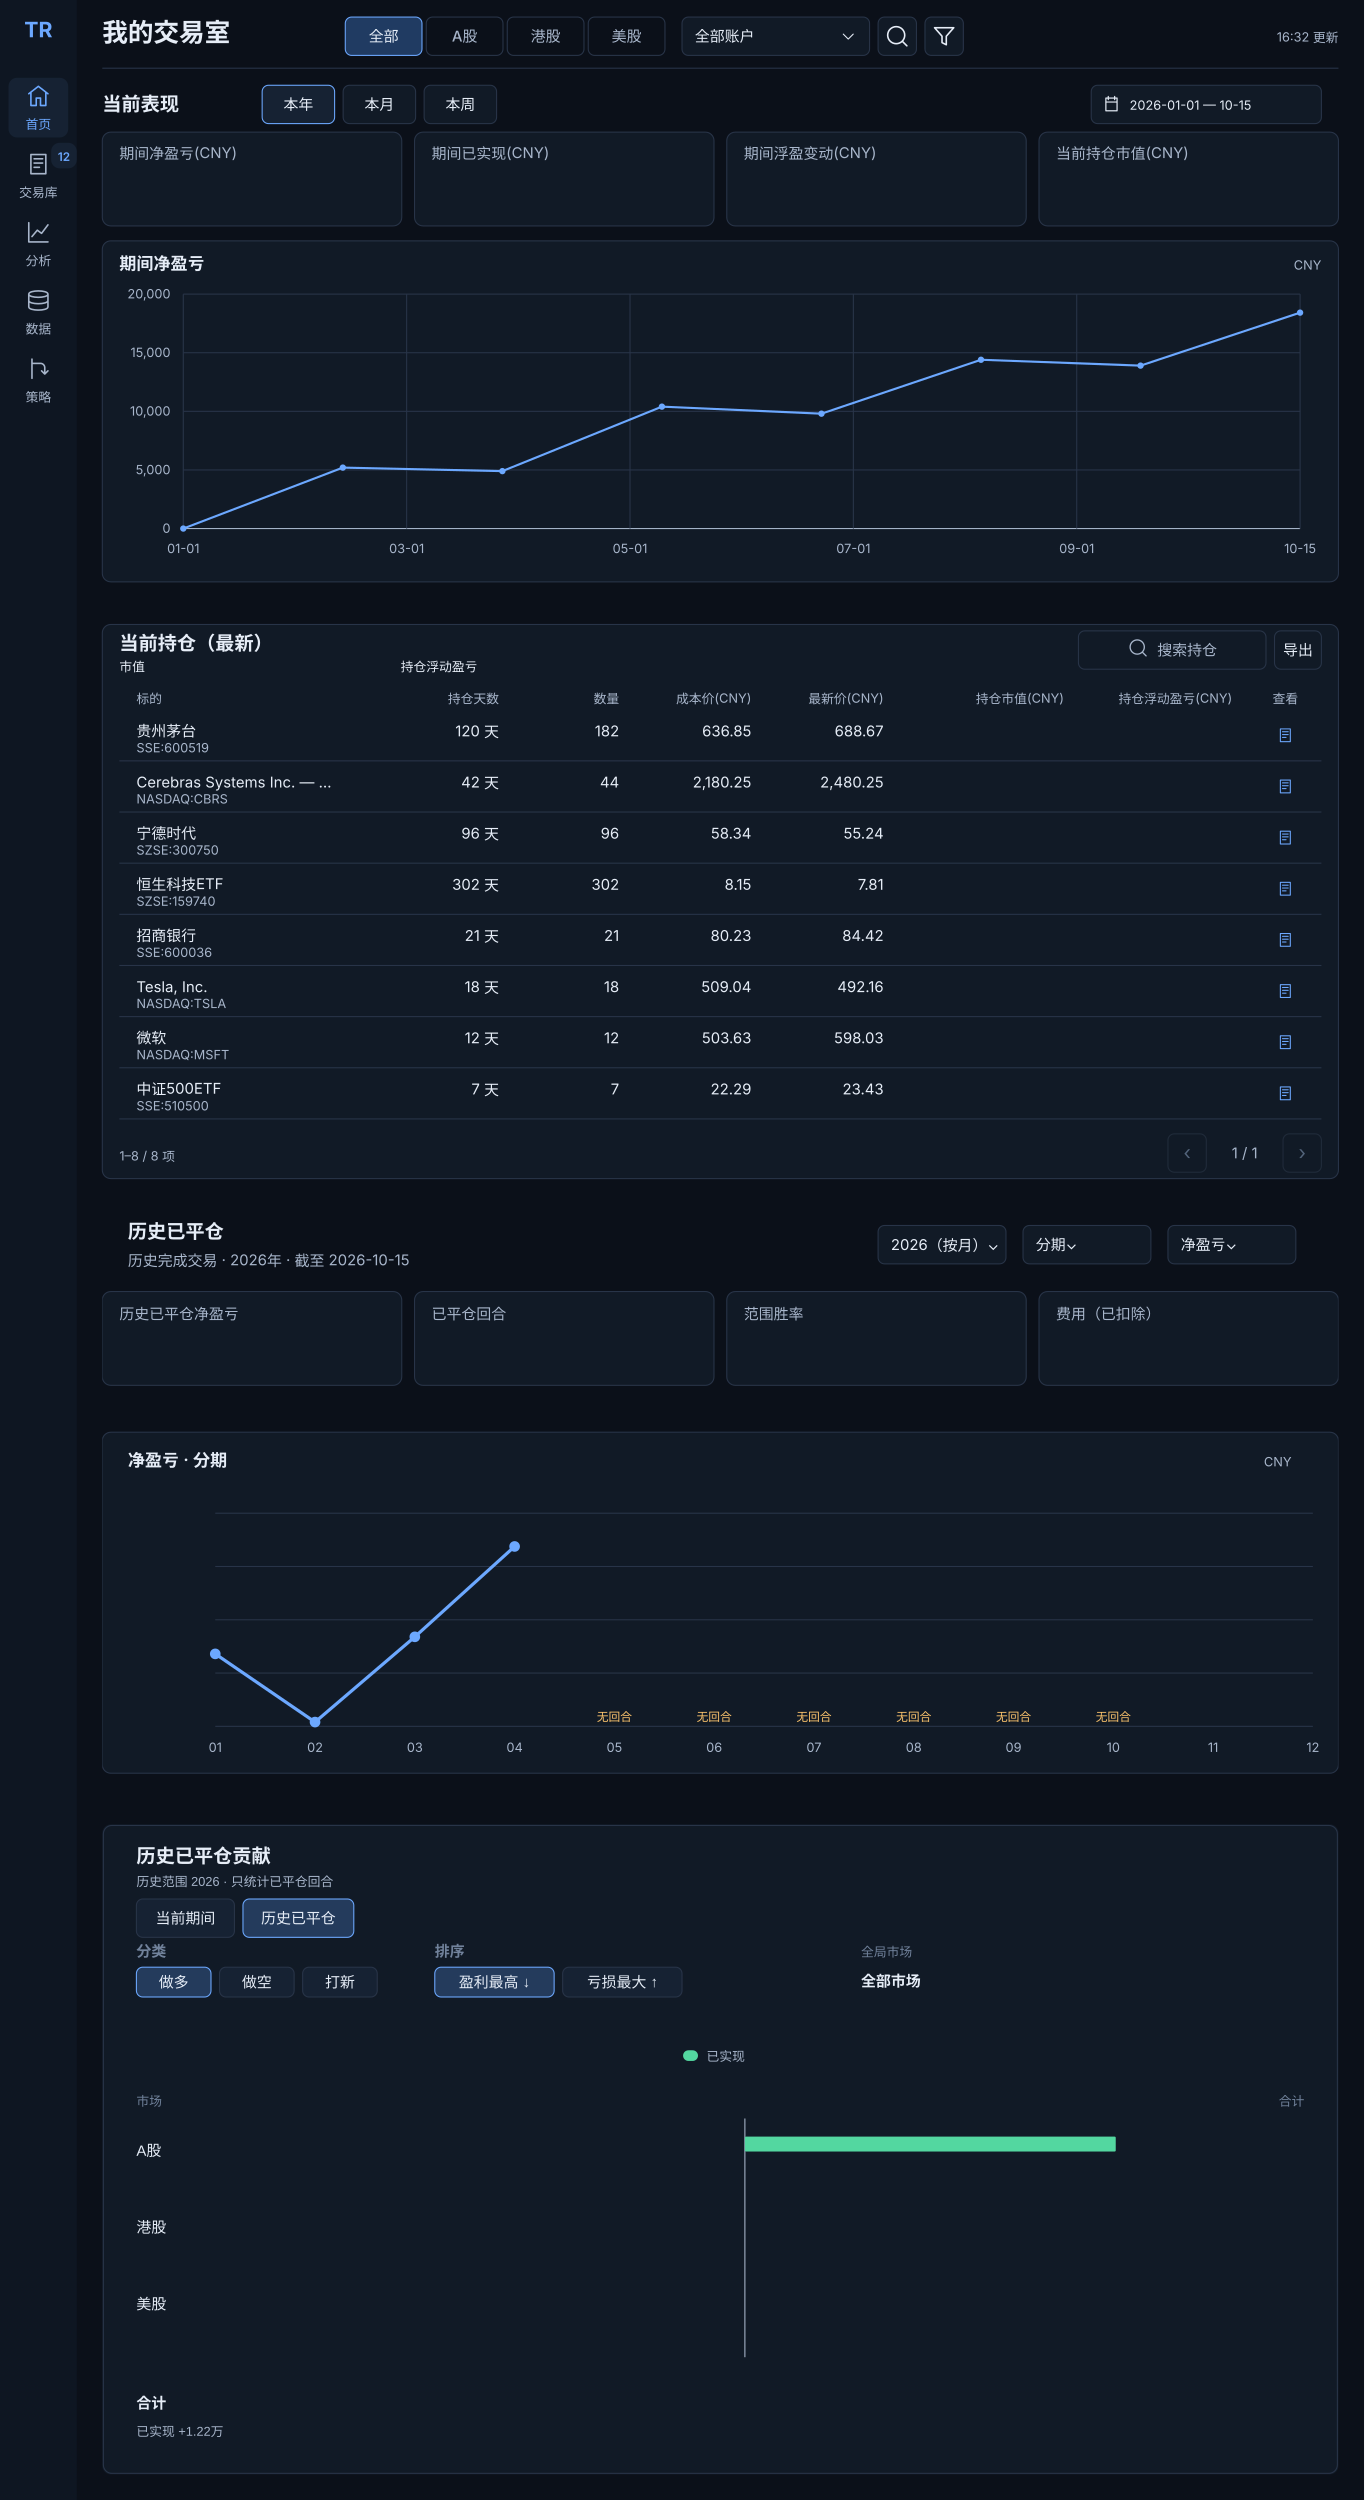
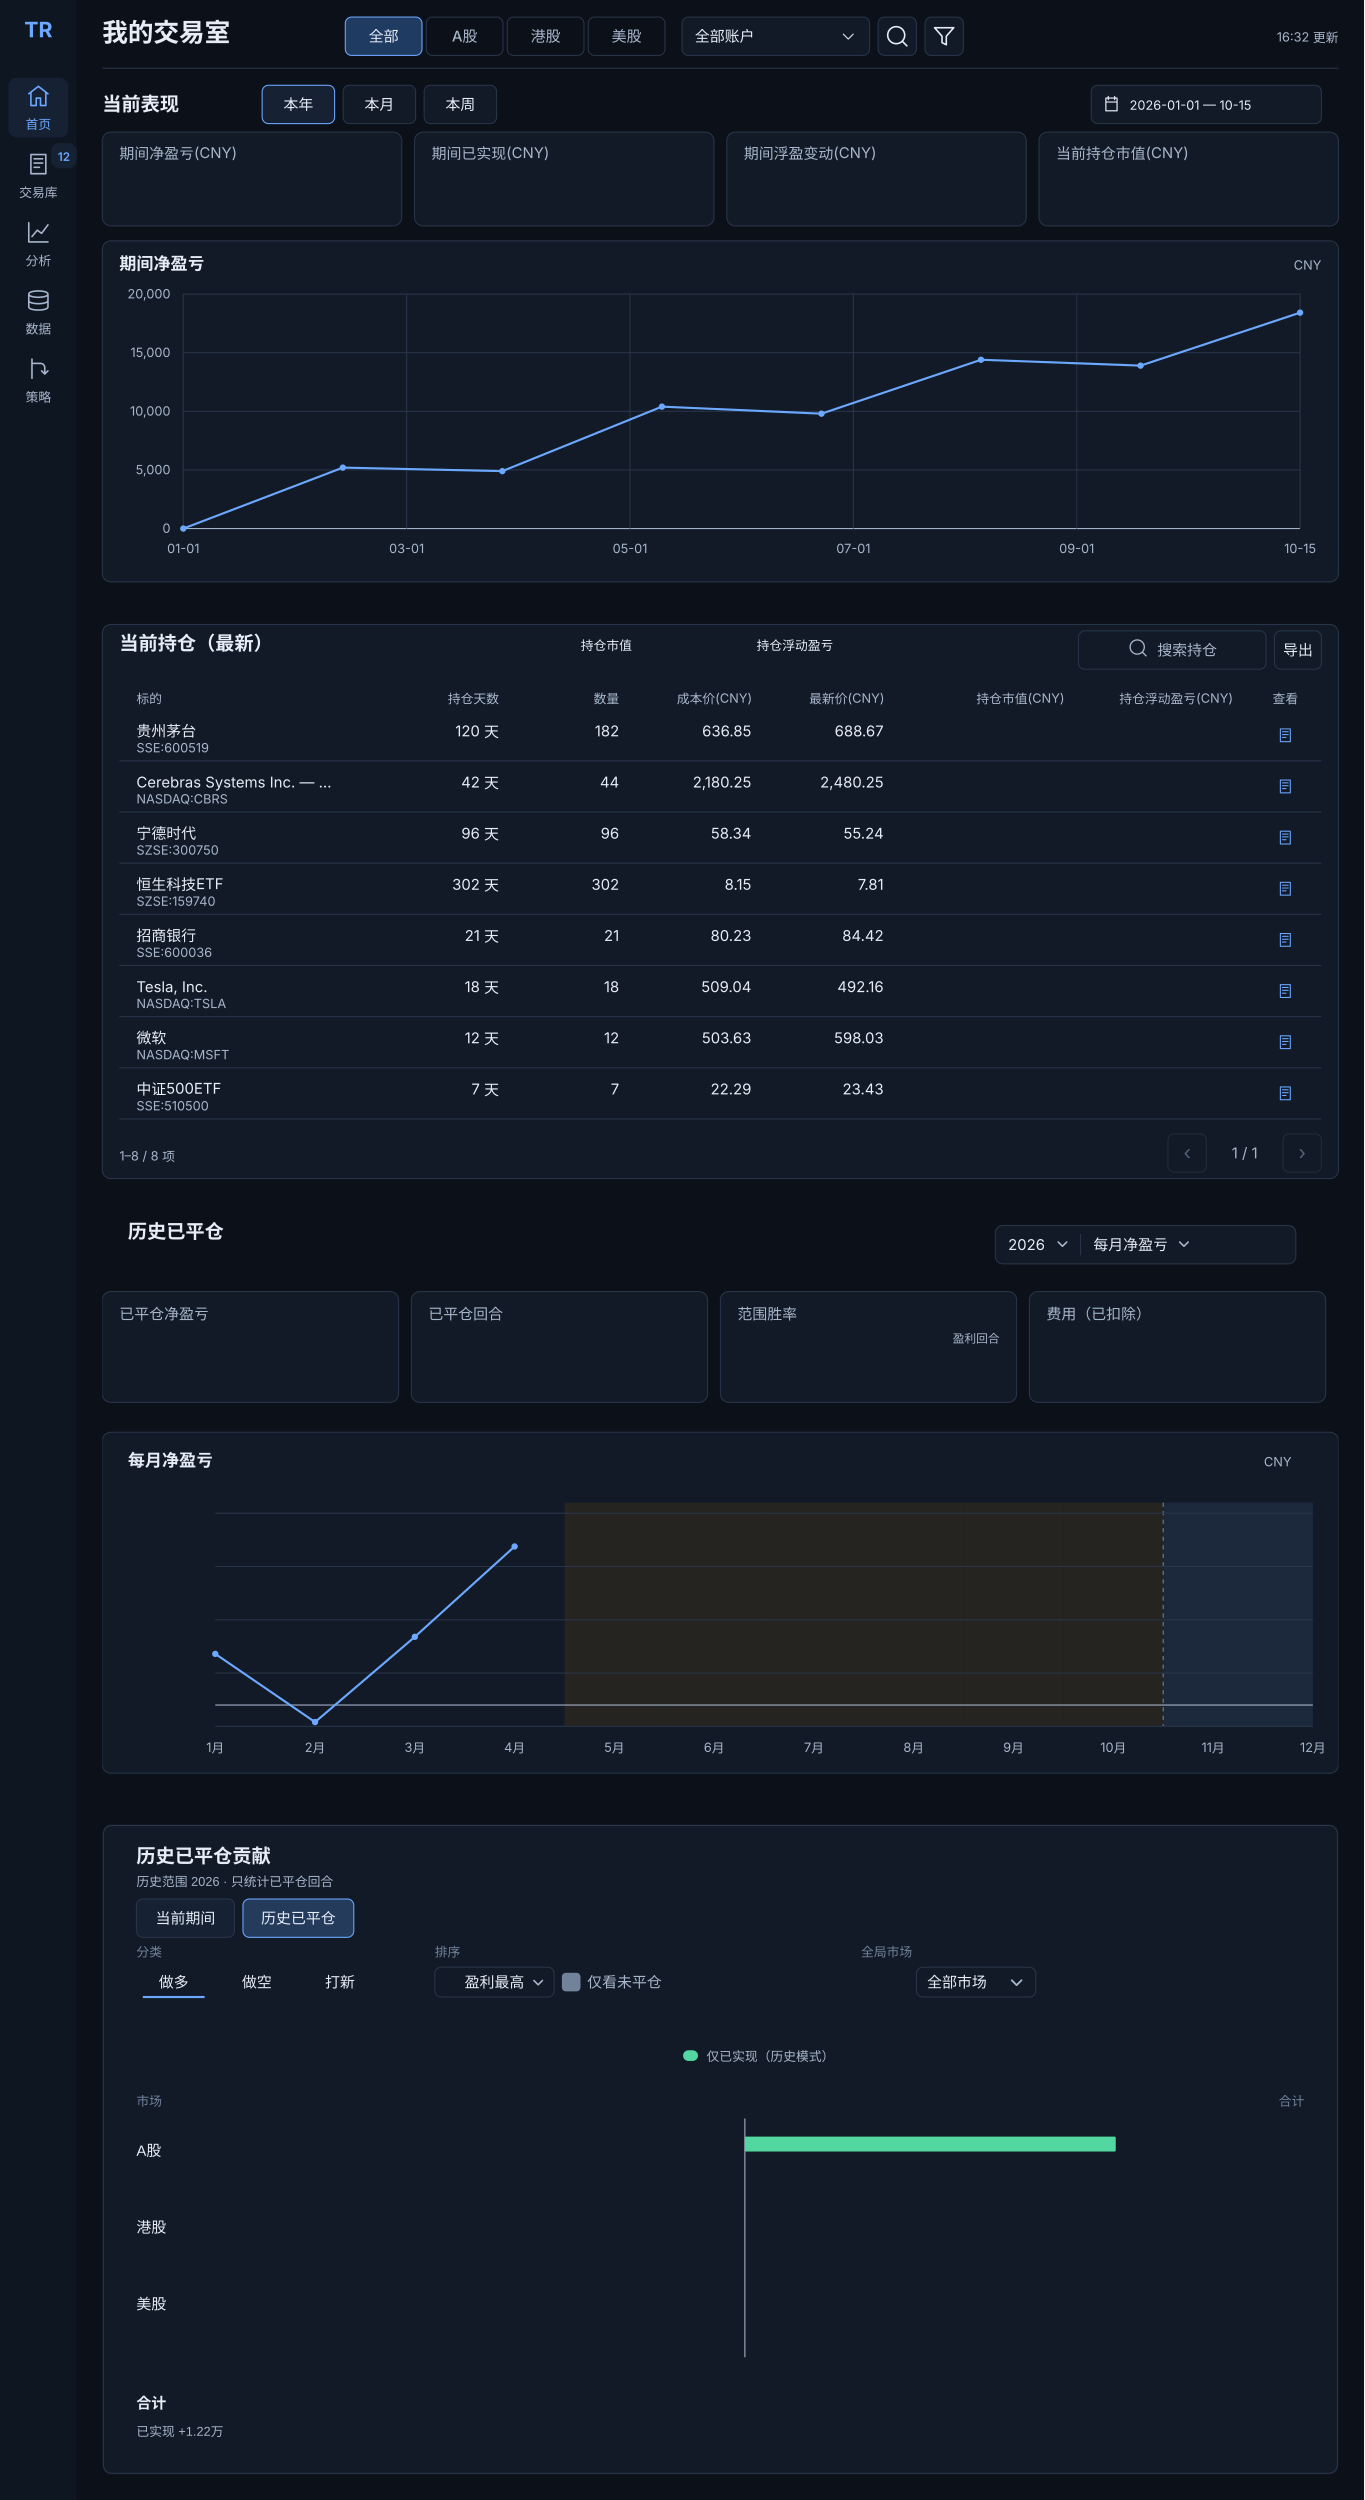
<svg xmlns="http://www.w3.org/2000/svg" width="1280" height="2346" viewBox="0 0 1280 2346" role="img">
  <rect width="1280" height="2346" fill="#0B1019" />
  <g font-family="-apple-system,BlinkMacSystemFont,'Segoe UI',sans-serif">
    <rect x="0" y="0" width="72" height="2346" rx="0" fill="#0e1622" stroke="none" />
    <text x="36" y="35" font-size="20" fill="#6CA8FF" font-weight="700" text-anchor="middle">TR</text>
    <rect x="8" y="73" width="56" height="56" rx="8" fill="#162233" stroke="none" />
    <svg x="24" y="78" width="24" height="24" viewBox="0 0 24 24">
      <path d="M3 10L12 3l9 7M5 9v12h5v-7h4v7h5V9" fill="none" stroke="#6CA8FF" stroke-width="1.5" stroke-linecap="round" stroke-linejoin="round" />
    </svg>
    <text x="36" y="121" font-size="12" fill="#6CA8FF" font-weight="400" text-anchor="middle">首页</text>
    <svg x="24" y="142" width="24" height="24" viewBox="0 0 24 24">
      <path d="M5 3h14v18H5zM8 7h8M8 11h8M8 15h5" fill="none" stroke="#A8B6CB" stroke-width="1.5" stroke-linecap="round" stroke-linejoin="round" />
    </svg>
    <text x="36" y="185" font-size="12" fill="#A8B6CB" font-weight="400" text-anchor="middle">交易库</text>
    <rect x="48" y="134" width="24" height="24" rx="8" fill="#162233" stroke="none" />
    <text x="60" y="151" font-size="11" fill="#6CA8FF" font-weight="600" text-anchor="middle">12</text>
    <svg x="24" y="206" width="24" height="24" viewBox="0 0 24 24">
      <path d="M3 3v18h18M6 16l5-6 4 3 6-8" fill="none" stroke="#A8B6CB" stroke-width="1.5" stroke-linecap="round" stroke-linejoin="round" />
    </svg>
    <text x="36" y="249" font-size="12" fill="#A8B6CB" font-weight="400" text-anchor="middle">分析</text>
    <svg x="24" y="270" width="24" height="24" viewBox="0 0 24 24">
      <path d="M3 6c0-4 18-4 18 0v12c0 4-18 4-18 0zM3 6c0 4 18 4 18 0M3 12c0 4 18 4 18 0" fill="none" stroke="#A8B6CB" stroke-width="1.5" stroke-linecap="round" stroke-linejoin="round" />
    </svg>
    <text x="36" y="313" font-size="12" fill="#A8B6CB" font-weight="400" text-anchor="middle">数据</text>
    <svg x="24" y="334" width="24" height="24" viewBox="0 0 24 24">
      <path d="M6 3v18M6 7h8a4 4 0 0 1 4 4v6M15 14l3 3 3-3" fill="none" stroke="#A8B6CB" stroke-width="1.5" stroke-linecap="round" stroke-linejoin="round" />
    </svg>
    <text x="36" y="377" font-size="12" fill="#A8B6CB" font-weight="400" text-anchor="middle">策略</text>
    <text x="96" y="39" font-size="24" fill="#E6EDF7" font-weight="600" text-anchor="start">我的交易室</text>
    <rect x="324" y="16" width="72" height="36" rx="6" fill="#203B62" stroke="#6CA8FF" />
    <text x="360" y="39" font-size="14" fill="#E6EDF7" font-weight="500" text-anchor="middle">全部</text>
    <rect x="400" y="16" width="72" height="36" rx="6" fill="#0B1019" stroke="#283448" />
    <text x="436" y="39" font-size="14" fill="#A8B6CB" font-weight="500" text-anchor="middle">A股</text>
    <rect x="476" y="16" width="72" height="36" rx="6" fill="#0B1019" stroke="#283448" />
    <text x="512" y="39" font-size="14" fill="#A8B6CB" font-weight="500" text-anchor="middle">港股</text>
    <rect x="552" y="16" width="72" height="36" rx="6" fill="#0B1019" stroke="#283448" />
    <text x="588" y="39" font-size="14" fill="#A8B6CB" font-weight="500" text-anchor="middle">美股</text>
    <rect x="640" y="16" width="176" height="36" rx="6" fill="#111A26" stroke="#283448" />
    <text x="652" y="39" font-size="14" fill="#E6EDF7" font-weight="400" text-anchor="start">全部账户</text>
    <svg x="788" y="26" width="16" height="16" viewBox="0 0 24 24">
      <path d="M5 9l7 7 7-7" fill="none" stroke="#E6EDF7" stroke-width="1.5" stroke-linecap="round" stroke-linejoin="round" />
    </svg>
    <rect x="824" y="16" width="36" height="36" rx="6" fill="#111A26" stroke="#283448" />
    <svg x="830.0" y="22" width="24" height="24" viewBox="0 0 24 24">
      <path d="M17 17l4 4M19 11a8 8 0 1 1-16 0a8 8 0 1 1 16 0" fill="none" stroke="#E6EDF7" stroke-width="1.5" stroke-linecap="round" stroke-linejoin="round" />
    </svg>
    <rect x="868" y="16" width="36" height="36" rx="6" fill="#111A26" stroke="#283448" />
    <svg x="874.0" y="22" width="24" height="24" viewBox="0 0 24 24">
      <path d="M3 4h18l-7 8v8l-4-2v-6z" fill="none" stroke="#E6EDF7" stroke-width="1.5" stroke-linecap="round" stroke-linejoin="round" />
    </svg>
    <text x="1256" y="39" font-size="12" fill="#A8B6CB" font-weight="400" text-anchor="end">16:32 更新</text>
    <path d="M96 64 L1256 64" fill="none" stroke="#283448" stroke-width="1" />
    <text x="96" y="104" font-size="18" fill="#E6EDF7" font-weight="600" text-anchor="start">当前表现</text>
    <rect x="246" y="80" width="68" height="36" rx="6" fill="#162233" stroke="#6CA8FF" />
    <text x="280.0" y="103" font-size="14" fill="#E6EDF7" font-weight="400" text-anchor="middle">本年</text>
    <rect x="322" y="80" width="68" height="36" rx="6" fill="#111A26" stroke="#283448" />
    <text x="356.0" y="103" font-size="14" fill="#E6EDF7" font-weight="400" text-anchor="middle">本月</text>
    <rect x="398" y="80" width="68" height="36" rx="6" fill="#111A26" stroke="#283448" />
    <text x="432.0" y="103" font-size="14" fill="#E6EDF7" font-weight="400" text-anchor="middle">本周</text>
    <rect x="1024" y="80" width="216" height="36" rx="6" fill="#111A26" stroke="#283448" />
    <svg x="1034" y="89" width="18" height="18" viewBox="0 0 24 24">
      <path d="M5 4h14v16H5zM8 2v4M16 2v4M5 9h14" fill="none" stroke="#E6EDF7" stroke-width="1.5" stroke-linecap="round" stroke-linejoin="round" />
    </svg>
    <text x="1060" y="103" font-size="12" fill="#E6EDF7" font-weight="400" text-anchor="start">2026-01-01 — 10-15</text>
    <rect x="96.0" y="124" width="281.0" height="88" rx="8" fill="#111A26" stroke="#283448" />
    <text x="112.0" y="149" font-size="14" fill="#A8B6CB" font-weight="400" text-anchor="start">期间净盈亏(CNY)</text>
    <text x="112.0" y="188" font-size="28" fill="#53D7A0" font-weight="600" text-anchor="start" />
    <rect x="389.0" y="124" width="281.0" height="88" rx="8" fill="#111A26" stroke="#283448" />
    <text x="405.0" y="149" font-size="14" fill="#A8B6CB" font-weight="400" text-anchor="start">期间已实现(CNY)</text>
    <text x="405.0" y="188" font-size="28" fill="#53D7A0" font-weight="600" text-anchor="start" />
    <rect x="682.0" y="124" width="281.0" height="88" rx="8" fill="#111A26" stroke="#283448" />
    <text x="698.0" y="149" font-size="14" fill="#A8B6CB" font-weight="400" text-anchor="start">期间浮盈变动(CNY)</text>
    <text x="698.0" y="188" font-size="28" fill="#53D7A0" font-weight="600" text-anchor="start" />
    <rect x="975.0" y="124" width="281.0" height="88" rx="8" fill="#111A26" stroke="#283448" />
    <text x="991.0" y="149" font-size="14" fill="#A8B6CB" font-weight="400" text-anchor="start">当前持仓市值(CNY)</text>
    <text x="991.0" y="188" font-size="28" fill="#E6EDF7" font-weight="600" text-anchor="start" />
    <rect x="96" y="226" width="1160" height="320" rx="8" fill="#111A26" stroke="#283448" />
    <text x="112" y="253" font-size="16" fill="#E6EDF7" font-weight="600" text-anchor="start">期间净盈亏</text>
    <text x="1240" y="253" font-size="12" fill="#A8B6CB" font-weight="400" text-anchor="end">CNY</text>
    <path d="M172 276.0 L1220 276.0" fill="none" stroke="#283448" stroke-width="1" />
    <text x="160" y="280.0" font-size="12" fill="#A8B6CB" font-weight="400" text-anchor="end">20,000</text>
    <path d="M172 331.0 L1220 331.0" fill="none" stroke="#283448" stroke-width="1" />
    <text x="160" y="335.0" font-size="12" fill="#A8B6CB" font-weight="400" text-anchor="end">15,000</text>
    <path d="M172 386.0 L1220 386.0" fill="none" stroke="#283448" stroke-width="1" />
    <text x="160" y="390.0" font-size="12" fill="#A8B6CB" font-weight="400" text-anchor="end">10,000</text>
    <path d="M172 441.0 L1220 441.0" fill="none" stroke="#283448" stroke-width="1" />
    <text x="160" y="445.0" font-size="12" fill="#A8B6CB" font-weight="400" text-anchor="end">5,000</text>
    <path d="M172 496.0 L1220 496.0" fill="none" stroke="#A8B6CB" stroke-width="1" />
    <text x="160" y="500.0" font-size="12" fill="#A8B6CB" font-weight="400" text-anchor="end">0</text>
    <path d="M172.0 276 L172.0 496" fill="none" stroke="#283448" stroke-width="1" />
    <text x="172.0" y="519" font-size="12" fill="#A8B6CB" font-weight="400" text-anchor="middle">01-01</text>
    <path d="M381.6 276 L381.6 496" fill="none" stroke="#283448" stroke-width="1" />
    <text x="381.6" y="519" font-size="12" fill="#A8B6CB" font-weight="400" text-anchor="middle">03-01</text>
    <path d="M591.2 276 L591.2 496" fill="none" stroke="#283448" stroke-width="1" />
    <text x="591.2" y="519" font-size="12" fill="#A8B6CB" font-weight="400" text-anchor="middle">05-01</text>
    <path d="M800.8 276 L800.8 496" fill="none" stroke="#283448" stroke-width="1" />
    <text x="800.8" y="519" font-size="12" fill="#A8B6CB" font-weight="400" text-anchor="middle">07-01</text>
    <path d="M1010.4 276 L1010.4 496" fill="none" stroke="#283448" stroke-width="1" />
    <text x="1010.4" y="519" font-size="12" fill="#A8B6CB" font-weight="400" text-anchor="middle">09-01</text>
    <path d="M1220.0 276 L1220.0 496" fill="none" stroke="#283448" stroke-width="1" />
    <text x="1220.0" y="519" font-size="12" fill="#A8B6CB" font-weight="400" text-anchor="middle">10-15</text>
    <polyline points="172.0,496.0 321.714,438.8 471.429,442.1 621.143,381.6 770.857,388.2 920.571,337.6 1070.286,343.1 1220.0,293.38" stroke="#6CA8FF" stroke-width="2" fill="none" />
    <circle cx="172.0" cy="496.0" r="3" fill="#6CA8FF" />
    <circle cx="321.714" cy="438.8" r="3" fill="#6CA8FF" />
    <circle cx="471.429" cy="442.1" r="3" fill="#6CA8FF" />
    <circle cx="621.143" cy="381.6" r="3" fill="#6CA8FF" />
    <circle cx="770.857" cy="388.2" r="3" fill="#6CA8FF" />
    <circle cx="920.571" cy="337.6" r="3" fill="#6CA8FF" />
    <circle cx="1070.286" cy="343.1" r="3" fill="#6CA8FF" />
    <circle cx="1220.0" cy="293.38" r="3" fill="#6CA8FF" />
    <rect x="96" y="586" width="1160" height="520" rx="8" fill="#111A26" stroke="#283448" />
    <text x="112" y="610" font-size="18" fill="#E6EDF7" font-weight="600" text-anchor="start">当前持仓（最新）</text>
-     <text x="112" y="630" font-size="12" fill="#E6EDF7" font-weight="400" text-anchor="start">市值 </text>
-     <text x="148" y="630" font-size="12" fill="#E6EDF7" font-weight="400" text-anchor="start" />
-     <text x="376" y="630" font-size="12" fill="#E6EDF7" font-weight="400" text-anchor="start">持仓浮动盈亏 </text>
-     <text x="486" y="630" font-size="12" fill="#53D7A0" font-weight="400" text-anchor="start" />
+     <text x="545" y="610" font-size="12" fill="#E6EDF7" font-weight="400" text-anchor="start">持仓市值 </text>
+     <text x="601" y="610" font-size="14" fill="#E6EDF7" font-weight="400" text-anchor="start" />
+     <text x="710" y="610" font-size="12" fill="#E6EDF7" font-weight="400" text-anchor="start">持仓浮动盈亏 </text>
+     <text x="790" y="610" font-size="14" fill="#53D7A0" font-weight="400" text-anchor="start" />
    <rect x="1012" y="592" width="176" height="36" rx="6" fill="#111A26" stroke="#283448" />
    <svg x="1058.0" y="598" width="20" height="20" viewBox="0 0 24 24">
      <path d="M17 17l4 4M19 11a8 8 0 1 1-16 0a8 8 0 1 1 16 0" fill="none" stroke="#A8B6CB" stroke-width="1.5" stroke-linecap="round" stroke-linejoin="round" />
    </svg>
    <text x="1086.0" y="615" font-size="14" fill="#A8B6CB" font-weight="400" text-anchor="start">搜索持仓</text>
    <rect x="1196" y="592" width="44" height="36" rx="6" fill="#111A26" stroke="#283448" />
    <text x="1218.0" y="615" font-size="14" fill="#E6EDF7" font-weight="400" text-anchor="middle">导出</text>
    <text x="128" y="660" font-size="12" fill="#A8B6CB" font-weight="400" text-anchor="start">标的</text>
    <text x="468.24" y="660" font-size="12" fill="#A8B6CB" font-weight="400" text-anchor="end">持仓天数</text>
    <text x="581.04" y="660" font-size="12" fill="#A8B6CB" font-weight="400" text-anchor="end">数量</text>
-     <text x="705.12" y="660" font-size="12" fill="#A8B6CB" font-weight="400" text-anchor="end">成本价(CNY)</text>
-     <text x="829.2" y="660" font-size="12" fill="#A8B6CB" font-weight="400" text-anchor="end">最新价(CNY)</text>
-     <text x="998.4" y="660" font-size="12" fill="#A8B6CB" font-weight="400" text-anchor="end">持仓市值(CNY)</text>
-     <text x="1156.32" y="660" font-size="12" fill="#A8B6CB" font-weight="400" text-anchor="end">持仓浮动盈亏(CNY)</text>
+     <text x="705.807" y="660" font-size="12" fill="#A8B6CB" font-weight="400" text-anchor="end">成本价(CNY)</text>
+     <text x="829.989" y="660" font-size="12" fill="#A8B6CB" font-weight="400" text-anchor="end">最新价(CNY)</text>
+     <text x="998.95" y="660" font-size="12" fill="#A8B6CB" font-weight="400" text-anchor="end">持仓市值(CNY)</text>
+     <text x="1157.089" y="660" font-size="12" fill="#A8B6CB" font-weight="400" text-anchor="end">持仓浮动盈亏(CNY)</text>
    <text x="1206.16" y="660" font-size="12" fill="#A8B6CB" font-weight="400" text-anchor="middle">查看</text>
    <path d="M112 714 L1240 714" fill="none" stroke="#283448" stroke-width="1" />
    <text x="128" y="706" font-size="12" fill="#A8B6CB" font-weight="400" text-anchor="start">SSE:600519</text>
    <rect x="1188.16" y="680" width="36" height="36" rx="6" fill="none" stroke="none" />
    <svg x="1198.16" y="682" width="16" height="16" viewBox="0 0 24 24">
      <path d="M5 3h14v18H5zM8 7h8M8 11h8M8 15h5" fill="none" stroke="#6CA8FF" stroke-width="1.5" stroke-linecap="round" stroke-linejoin="round" />
    </svg>
    <text x="128" y="691" font-size="14" fill="#E6EDF7" font-weight="400" text-anchor="start">贵州茅台</text>
    <text x="468.24" y="691" font-size="14" fill="#E6EDF7" font-weight="400" text-anchor="end">120 天</text>
    <text x="581.04" y="691" font-size="14" fill="#E6EDF7" font-weight="400" text-anchor="end">182</text>
    <text x="705.12" y="691" font-size="14" fill="#E6EDF7" font-weight="400" text-anchor="end">636.85</text>
    <text x="829.2" y="691" font-size="14" fill="#E6EDF7" font-weight="400" text-anchor="end">688.67</text>
    <text x="998.4" y="691" font-size="14" fill="#E6EDF7" font-weight="400" text-anchor="end" />
    <text x="1156.32" y="691" font-size="14" fill="#53D7A0" font-weight="400" text-anchor="end" />
    <path d="M112 762 L1240 762" fill="none" stroke="#283448" stroke-width="1" />
    <text x="128" y="754" font-size="12" fill="#A8B6CB" font-weight="400" text-anchor="start">NASDAQ:CBRS</text>
    <rect x="1188.16" y="728" width="36" height="36" rx="6" fill="none" stroke="none" />
    <svg x="1198.16" y="730" width="16" height="16" viewBox="0 0 24 24">
      <path d="M5 3h14v18H5zM8 7h8M8 11h8M8 15h5" fill="none" stroke="#6CA8FF" stroke-width="1.5" stroke-linecap="round" stroke-linejoin="round" />
    </svg>
    <text x="128" y="739" font-size="14" fill="#E6EDF7" font-weight="400" text-anchor="start">Cerebras Systems Inc. — …</text>
    <text x="468.24" y="739" font-size="14" fill="#E6EDF7" font-weight="400" text-anchor="end">42 天</text>
    <text x="581.04" y="739" font-size="14" fill="#E6EDF7" font-weight="400" text-anchor="end">44</text>
    <text x="705.12" y="739" font-size="14" fill="#E6EDF7" font-weight="400" text-anchor="end">2,180.25</text>
    <text x="829.2" y="739" font-size="14" fill="#E6EDF7" font-weight="400" text-anchor="end">2,480.25</text>
    <text x="998.4" y="739" font-size="14" fill="#E6EDF7" font-weight="400" text-anchor="end" />
    <text x="1156.32" y="739" font-size="14" fill="#53D7A0" font-weight="400" text-anchor="end" />
    <path d="M112 810 L1240 810" fill="none" stroke="#283448" stroke-width="1" />
    <text x="128" y="802" font-size="12" fill="#A8B6CB" font-weight="400" text-anchor="start">SZSE:300750</text>
    <rect x="1188.16" y="776" width="36" height="36" rx="6" fill="none" stroke="none" />
    <svg x="1198.16" y="778" width="16" height="16" viewBox="0 0 24 24">
      <path d="M5 3h14v18H5zM8 7h8M8 11h8M8 15h5" fill="none" stroke="#6CA8FF" stroke-width="1.5" stroke-linecap="round" stroke-linejoin="round" />
    </svg>
    <text x="128" y="787" font-size="14" fill="#E6EDF7" font-weight="400" text-anchor="start">宁德时代</text>
    <text x="468.24" y="787" font-size="14" fill="#E6EDF7" font-weight="400" text-anchor="end">96 天</text>
    <text x="581.04" y="787" font-size="14" fill="#E6EDF7" font-weight="400" text-anchor="end">96</text>
    <text x="705.12" y="787" font-size="14" fill="#E6EDF7" font-weight="400" text-anchor="end">58.34</text>
    <text x="829.2" y="787" font-size="14" fill="#E6EDF7" font-weight="400" text-anchor="end">55.24</text>
    <text x="998.4" y="787" font-size="14" fill="#E6EDF7" font-weight="400" text-anchor="end" />
    <text x="1156.32" y="787" font-size="14" fill="#FF8592" font-weight="400" text-anchor="end" />
    <path d="M112 858 L1240 858" fill="none" stroke="#283448" stroke-width="1" />
    <text x="128" y="850" font-size="12" fill="#A8B6CB" font-weight="400" text-anchor="start">SZSE:159740</text>
    <rect x="1188.16" y="824" width="36" height="36" rx="6" fill="none" stroke="none" />
    <svg x="1198.16" y="826" width="16" height="16" viewBox="0 0 24 24">
      <path d="M5 3h14v18H5zM8 7h8M8 11h8M8 15h5" fill="none" stroke="#6CA8FF" stroke-width="1.5" stroke-linecap="round" stroke-linejoin="round" />
    </svg>
    <text x="128" y="835" font-size="14" fill="#E6EDF7" font-weight="400" text-anchor="start">恒生科技ETF</text>
    <text x="468.24" y="835" font-size="14" fill="#E6EDF7" font-weight="400" text-anchor="end">302 天</text>
    <text x="581.04" y="835" font-size="14" fill="#E6EDF7" font-weight="400" text-anchor="end">302</text>
    <text x="705.12" y="835" font-size="14" fill="#E6EDF7" font-weight="400" text-anchor="end">8.15</text>
    <text x="829.2" y="835" font-size="14" fill="#E6EDF7" font-weight="400" text-anchor="end">7.81</text>
    <text x="998.4" y="835" font-size="14" fill="#E6EDF7" font-weight="400" text-anchor="end" />
    <text x="1156.32" y="835" font-size="14" fill="#FF8592" font-weight="400" text-anchor="end" />
    <path d="M112 906 L1240 906" fill="none" stroke="#283448" stroke-width="1" />
    <text x="128" y="898" font-size="12" fill="#A8B6CB" font-weight="400" text-anchor="start">SSE:600036</text>
    <rect x="1188.16" y="872" width="36" height="36" rx="6" fill="none" stroke="none" />
    <svg x="1198.16" y="874" width="16" height="16" viewBox="0 0 24 24">
      <path d="M5 3h14v18H5zM8 7h8M8 11h8M8 15h5" fill="none" stroke="#6CA8FF" stroke-width="1.5" stroke-linecap="round" stroke-linejoin="round" />
    </svg>
    <text x="128" y="883" font-size="14" fill="#E6EDF7" font-weight="400" text-anchor="start">招商银行</text>
    <text x="468.24" y="883" font-size="14" fill="#E6EDF7" font-weight="400" text-anchor="end">21 天</text>
    <text x="581.04" y="883" font-size="14" fill="#E6EDF7" font-weight="400" text-anchor="end">21</text>
    <text x="705.12" y="883" font-size="14" fill="#E6EDF7" font-weight="400" text-anchor="end">80.23</text>
    <text x="829.2" y="883" font-size="14" fill="#E6EDF7" font-weight="400" text-anchor="end">84.42</text>
    <text x="998.4" y="883" font-size="14" fill="#E6EDF7" font-weight="400" text-anchor="end" />
    <text x="1156.32" y="883" font-size="14" fill="#53D7A0" font-weight="400" text-anchor="end" />
    <path d="M112 954 L1240 954" fill="none" stroke="#283448" stroke-width="1" />
    <text x="128" y="946" font-size="12" fill="#A8B6CB" font-weight="400" text-anchor="start">NASDAQ:TSLA</text>
    <rect x="1188.16" y="920" width="36" height="36" rx="6" fill="none" stroke="none" />
    <svg x="1198.16" y="922" width="16" height="16" viewBox="0 0 24 24">
      <path d="M5 3h14v18H5zM8 7h8M8 11h8M8 15h5" fill="none" stroke="#6CA8FF" stroke-width="1.5" stroke-linecap="round" stroke-linejoin="round" />
    </svg>
    <text x="128" y="931" font-size="14" fill="#E6EDF7" font-weight="400" text-anchor="start">Tesla, Inc.</text>
    <text x="468.24" y="931" font-size="14" fill="#E6EDF7" font-weight="400" text-anchor="end">18 天</text>
    <text x="581.04" y="931" font-size="14" fill="#E6EDF7" font-weight="400" text-anchor="end">18</text>
    <text x="705.12" y="931" font-size="14" fill="#E6EDF7" font-weight="400" text-anchor="end">509.04</text>
    <text x="829.2" y="931" font-size="14" fill="#E6EDF7" font-weight="400" text-anchor="end">492.16</text>
    <text x="998.4" y="931" font-size="14" fill="#E6EDF7" font-weight="400" text-anchor="end" />
    <text x="1156.32" y="931" font-size="14" fill="#FF8592" font-weight="400" text-anchor="end" />
    <path d="M112 1002 L1240 1002" fill="none" stroke="#283448" stroke-width="1" />
    <text x="128" y="994" font-size="12" fill="#A8B6CB" font-weight="400" text-anchor="start">NASDAQ:MSFT</text>
    <rect x="1188.16" y="968" width="36" height="36" rx="6" fill="none" stroke="none" />
    <svg x="1198.16" y="970" width="16" height="16" viewBox="0 0 24 24">
      <path d="M5 3h14v18H5zM8 7h8M8 11h8M8 15h5" fill="none" stroke="#6CA8FF" stroke-width="1.5" stroke-linecap="round" stroke-linejoin="round" />
    </svg>
    <text x="128" y="979" font-size="14" fill="#E6EDF7" font-weight="400" text-anchor="start">微软</text>
    <text x="468.24" y="979" font-size="14" fill="#E6EDF7" font-weight="400" text-anchor="end">12 天</text>
    <text x="581.04" y="979" font-size="14" fill="#E6EDF7" font-weight="400" text-anchor="end">12</text>
    <text x="705.12" y="979" font-size="14" fill="#E6EDF7" font-weight="400" text-anchor="end">503.63</text>
    <text x="829.2" y="979" font-size="14" fill="#E6EDF7" font-weight="400" text-anchor="end">598.03</text>
    <text x="998.4" y="979" font-size="14" fill="#E6EDF7" font-weight="400" text-anchor="end" />
    <text x="1156.32" y="979" font-size="14" fill="#53D7A0" font-weight="400" text-anchor="end" />
    <path d="M112 1050 L1240 1050" fill="none" stroke="#283448" stroke-width="1" />
    <text x="128" y="1042" font-size="12" fill="#A8B6CB" font-weight="400" text-anchor="start">SSE:510500</text>
    <rect x="1188.16" y="1016" width="36" height="36" rx="6" fill="none" stroke="none" />
    <svg x="1198.16" y="1018" width="16" height="16" viewBox="0 0 24 24">
      <path d="M5 3h14v18H5zM8 7h8M8 11h8M8 15h5" fill="none" stroke="#6CA8FF" stroke-width="1.5" stroke-linecap="round" stroke-linejoin="round" />
    </svg>
    <text x="128" y="1027" font-size="14" fill="#E6EDF7" font-weight="400" text-anchor="start">中证500ETF</text>
    <text x="468.24" y="1027" font-size="14" fill="#E6EDF7" font-weight="400" text-anchor="end">7 天</text>
    <text x="581.04" y="1027" font-size="14" fill="#E6EDF7" font-weight="400" text-anchor="end">7</text>
    <text x="705.12" y="1027" font-size="14" fill="#E6EDF7" font-weight="400" text-anchor="end">22.29</text>
    <text x="829.2" y="1027" font-size="14" fill="#E6EDF7" font-weight="400" text-anchor="end">23.43</text>
    <text x="998.4" y="1027" font-size="14" fill="#E6EDF7" font-weight="400" text-anchor="end" />
    <text x="1156.32" y="1027" font-size="14" fill="#53D7A0" font-weight="400" text-anchor="end" />
    <text x="112" y="1089" font-size="12" fill="#A8B6CB" font-weight="400" text-anchor="start">1–8 / 8 项</text>
    <g data-component="Pagination">
      <rect x="1096" y="1064" width="36" height="36" rx="6" fill="#111A26" stroke="#202B3A" />
      <text x="1114" y="1088" font-size="18" fill="#53647B" font-weight="400" text-anchor="middle">‹</text>
      <text x="1168.0" y="1087" font-size="14" fill="#A8B6CB" font-weight="400" text-anchor="middle">1 / 1</text>
      <rect x="1204" y="1064" width="36" height="36" rx="6" fill="#111A26" stroke="#202B3A" />
      <text x="1222" y="1088" font-size="18" fill="#53647B" font-weight="400" text-anchor="middle">›</text>
    </g>
    <svg x="96" y="1130" width="1160" height="558" viewBox="0 0 1160 558" role="img" aria-labelledby="history-title history-desc">
      <rect width="1160" height="558" fill="#0B1019" />
-       <text x="24" y="32" fill="#E6EDF7" font-size="18px" font-family="-apple-system,BlinkMacSystemFont,Segoe UI,PingFang SC,sans-serif" font-weight="700" text-anchor="start">历史已平仓</text>
-       <text x="24" y="58" fill="#A8B6CB" font-size="14px" font-family="-apple-system,BlinkMacSystemFont,Segoe UI,PingFang SC,sans-serif" font-weight="400" text-anchor="start">历史完成交易 · 2026年 · 截至 2026-10-15</text>
-       <rect x="728" y="20" width="120" height="36" rx="6" fill="#111A26" stroke="#283448" />
-       <text x="740" y="43" fill="#E6EDF7" font-size="14px" font-family="-apple-system,BlinkMacSystemFont,Segoe UI,PingFang SC,sans-serif" font-weight="400" text-anchor="start">2026（按月）⌄</text>
-       <rect x="864" y="20" width="120" height="36" rx="6" fill="#111A26" stroke="#283448" />
-       <text x="876" y="43" fill="#E6EDF7" font-size="14px" font-family="-apple-system,BlinkMacSystemFont,Segoe UI,PingFang SC,sans-serif" font-weight="400" text-anchor="start">分期⌄</text>
-       <rect x="1000" y="20" width="120" height="36" rx="6" fill="#111A26" stroke="#283448" />
-       <text x="1012" y="43" fill="#E6EDF7" font-size="14px" font-family="-apple-system,BlinkMacSystemFont,Segoe UI,PingFang SC,sans-serif" font-weight="400" text-anchor="start">净盈亏⌄</text>
-       <rect x="0" y="82" width="281" height="88" rx="8" fill="#111A26" stroke="#283448" />
-       <text x="16" y="108" fill="#A8B6CB" font-size="14px" font-family="-apple-system,BlinkMacSystemFont,Segoe UI,PingFang SC,sans-serif" font-weight="400" text-anchor="start">历史已平仓净盈亏</text>
-       <text x="16" y="145" fill="#53D7A0" font-size="28px" font-family="-apple-system,BlinkMacSystemFont,Segoe UI,PingFang SC,sans-serif" font-weight="700" text-anchor="start" />
-       <rect x="293" y="82" width="281" height="88" rx="8" fill="#111A26" stroke="#283448" />
-       <text x="309" y="108" fill="#A8B6CB" font-size="14px" font-family="-apple-system,BlinkMacSystemFont,Segoe UI,PingFang SC,sans-serif" font-weight="400" text-anchor="start">已平仓回合</text>
-       <text x="309" y="145" fill="#E6EDF7" font-size="28px" font-family="-apple-system,BlinkMacSystemFont,Segoe UI,PingFang SC,sans-serif" font-weight="700" text-anchor="start" />
-       <rect x="586" y="82" width="281" height="88" rx="8" fill="#111A26" stroke="#283448" />
-       <text x="602" y="108" fill="#A8B6CB" font-size="14px" font-family="-apple-system,BlinkMacSystemFont,Segoe UI,PingFang SC,sans-serif" font-weight="400" text-anchor="start">范围胜率</text>
-       <text x="602" y="145" fill="#E6EDF7" font-size="28px" font-family="-apple-system,BlinkMacSystemFont,Segoe UI,PingFang SC,sans-serif" font-weight="700" text-anchor="start" />
-       <text x="602" y="161" fill="#A8B6CB" font-size="11px" font-family="-apple-system,BlinkMacSystemFont,Segoe UI,PingFang SC,sans-serif" font-weight="400" text-anchor="start" />
-       <rect x="879" y="82" width="281" height="88" rx="8" fill="#111A26" stroke="#283448" />
-       <text x="895" y="108" fill="#A8B6CB" font-size="14px" font-family="-apple-system,BlinkMacSystemFont,Segoe UI,PingFang SC,sans-serif" font-weight="400" text-anchor="start">费用（已扣除）</text>
-       <text x="895" y="145" fill="#E6EDF7" font-size="28px" font-family="-apple-system,BlinkMacSystemFont,Segoe UI,PingFang SC,sans-serif" font-weight="700" text-anchor="start" />
+       <text x="24" y="32" fill="#E6EDF7" font-size="18px" font-family="-apple-system,BlinkMacSystemFont,Segoe UI,PingFang SC,sans-serif" font-weight="600" text-anchor="start">历史已平仓</text>
+       <g role="group" aria-label="范围：2026；展示方式：每月净盈亏" data-control="history-controls">
+         <rect x="838" y="20" width="282" height="36" rx="7" fill="#111A26" stroke="#283448" />
+         <text x="850" y="43" fill="#E6EDF7" font-size="14px" font-family="-apple-system,BlinkMacSystemFont,Segoe UI,PingFang SC,sans-serif" font-weight="400" text-anchor="start">2026</text>
+         <svg x="894" y="30" width="14" height="14" viewBox="0 0 14 14" aria-hidden="true" data-icon="chevron">
+           <path d="M3 5.5l4 4 4-4" fill="none" stroke="#A8B6CB" stroke-width="1.5" stroke-linecap="round" stroke-linejoin="round" />
+         </svg>
+         <line x1="918" y1="28" x2="918" y2="48" stroke="#283448" />
+         <text x="930" y="43" fill="#E6EDF7" font-size="14px" font-family="-apple-system,BlinkMacSystemFont,Segoe UI,PingFang SC,sans-serif" font-weight="400" text-anchor="start">每月净盈亏</text>
+         <svg x="1008" y="30" width="14" height="14" viewBox="0 0 14 14" aria-hidden="true" data-icon="chevron">
+           <path d="M3 5.5l4 4 4-4" fill="none" stroke="#A8B6CB" stroke-width="1.5" stroke-linecap="round" stroke-linejoin="round" />
+         </svg>
+       </g>
+       <rect x="0" y="82" width="278" height="104" rx="8" fill="#111A26" stroke="#283448" />
+       <text x="16" y="108" fill="#A8B6CB" font-size="14px" font-family="-apple-system,BlinkMacSystemFont,Segoe UI,PingFang SC,sans-serif" font-weight="400" text-anchor="start">已平仓净盈亏</text>
+       <text x="16" y="145" fill="#E6EDF7" font-size="28px" font-family="-apple-system,BlinkMacSystemFont,Segoe UI,PingFang SC,sans-serif" font-weight="600" text-anchor="start" />
+       <rect x="290" y="82" width="278" height="104" rx="8" fill="#111A26" stroke="#283448" />
+       <text x="306" y="108" fill="#A8B6CB" font-size="14px" font-family="-apple-system,BlinkMacSystemFont,Segoe UI,PingFang SC,sans-serif" font-weight="400" text-anchor="start">已平仓回合</text>
+       <text x="306" y="145" fill="#E6EDF7" font-size="28px" font-family="-apple-system,BlinkMacSystemFont,Segoe UI,PingFang SC,sans-serif" font-weight="600" text-anchor="start" />
+       <rect x="580" y="82" width="278" height="104" rx="8" fill="#111A26" stroke="#283448" />
+       <text x="596" y="108" fill="#A8B6CB" font-size="14px" font-family="-apple-system,BlinkMacSystemFont,Segoe UI,PingFang SC,sans-serif" font-weight="400" text-anchor="start">范围胜率</text>
+       <text x="596" y="145" fill="#E6EDF7" font-size="28px" font-family="-apple-system,BlinkMacSystemFont,Segoe UI,PingFang SC,sans-serif" font-weight="600" text-anchor="start" />
+       <text x="842" y="130" fill="#A8B6CB" font-size="11px" font-family="-apple-system,BlinkMacSystemFont,Segoe UI,PingFang SC,sans-serif" font-weight="400" text-anchor="end">盈利回合</text>
+       <text x="842" y="145" fill="#A8B6CB" font-size="11px" font-family="-apple-system,BlinkMacSystemFont,Segoe UI,PingFang SC,sans-serif" font-weight="400" text-anchor="end" />
+       <rect x="870" y="82" width="278" height="104" rx="8" fill="#111A26" stroke="#283448" />
+       <text x="886" y="108" fill="#A8B6CB" font-size="14px" font-family="-apple-system,BlinkMacSystemFont,Segoe UI,PingFang SC,sans-serif" font-weight="400" text-anchor="start">费用（已扣除）</text>
+       <text x="886" y="145" fill="#E6EDF7" font-size="28px" font-family="-apple-system,BlinkMacSystemFont,Segoe UI,PingFang SC,sans-serif" font-weight="600" text-anchor="start" />
      <rect x="0" y="214" width="1160" height="320" rx="8" fill="#111A26" stroke="#283448" />
-       <text x="24" y="246" fill="#E6EDF7" font-size="16px" font-family="-apple-system,BlinkMacSystemFont,Segoe UI,PingFang SC,sans-serif" font-weight="600" text-anchor="start">净盈亏 · 分期</text>
+       <rect x="433.73" y="280" width="93.64" height="210" fill="#30291E" opacity="0.65" data-state="empty" />
+       <rect x="527.36" y="280" width="93.64" height="210" fill="#30291E" opacity="0.65" data-state="empty" />
+       <rect x="621" y="280" width="93.64" height="210" fill="#30291E" opacity="0.65" data-state="empty" />
+       <rect x="714.64" y="280" width="93.64" height="210" fill="#30291E" opacity="0.65" data-state="empty" />
+       <rect x="808.27" y="280" width="93.64" height="210" fill="#30291E" opacity="0.65" data-state="empty" />
+       <rect x="901.91" y="280" width="93.64" height="210" fill="#30291E" opacity="0.65" data-state="empty" />
+       <rect x="995.55" y="280" width="140.45" height="210" fill="#1D2B40" opacity="0.85" data-state="future-zone" />
+       <line x1="995.55" y1="280" x2="995.55" y2="490" stroke="#71829B" stroke-dasharray="4 4" data-state="future-boundary" />
+       <text x="24" y="246" fill="#E6EDF7" font-size="16px" font-family="-apple-system,BlinkMacSystemFont,Segoe UI,PingFang SC,sans-serif" font-weight="600" text-anchor="start">每月净盈亏</text>
      <text x="1116" y="246" fill="#A8B6CB" font-size="12px" font-family="-apple-system,BlinkMacSystemFont,Segoe UI,PingFang SC,sans-serif" font-weight="400" text-anchor="end">CNY</text>
      <line x1="106" y1="290" x2="1136" y2="290" stroke="#283448" />
      <text x="94" y="294" fill="#A8B6CB" font-size="12px" font-family="-apple-system,BlinkMacSystemFont,Segoe UI,PingFang SC,sans-serif" font-weight="400" text-anchor="end" />
      <line x1="106" y1="340" x2="1136" y2="340" stroke="#283448" />
      <text x="94" y="344" fill="#A8B6CB" font-size="12px" font-family="-apple-system,BlinkMacSystemFont,Segoe UI,PingFang SC,sans-serif" font-weight="400" text-anchor="end" />
      <line x1="106" y1="390" x2="1136" y2="390" stroke="#283448" />
      <text x="94" y="394" fill="#A8B6CB" font-size="12px" font-family="-apple-system,BlinkMacSystemFont,Segoe UI,PingFang SC,sans-serif" font-weight="400" text-anchor="end" />
      <line x1="106" y1="440" x2="1136" y2="440" stroke="#283448" />
      <text x="94" y="444" fill="#A8B6CB" font-size="12px" font-family="-apple-system,BlinkMacSystemFont,Segoe UI,PingFang SC,sans-serif" font-weight="400" text-anchor="end" />
      <line x1="106" y1="490" x2="1136" y2="490" stroke="#283448" />
      <text x="94" y="494" fill="#A8B6CB" font-size="12px" font-family="-apple-system,BlinkMacSystemFont,Segoe UI,PingFang SC,sans-serif" font-weight="400" text-anchor="end" />
+       <line x1="106" y1="470" x2="1136" y2="470" stroke="#A8B6CB" data-state="zero-line" />
      <g transform="translate(106 280)">
-         <polyline points="0,142 93.636,206 187.273,126 280.909,41.2" fill="none" stroke="#6CA8FF" stroke-width="3" />
-         <circle cx="0" cy="142" r="5" fill="#6CA8FF" />
-         <circle cx="93.636" cy="206" r="5" fill="#6CA8FF" />
-         <circle cx="187.273" cy="126" r="5" fill="#6CA8FF" />
-         <circle cx="280.909" cy="41.2" r="5" fill="#6CA8FF" />
-         <text x="374.545" y="205" text-anchor="middle" fill="#FFC66D" font-size="11">无回合</text>
-         <text x="468.182" y="205" text-anchor="middle" fill="#FFC66D" font-size="11">无回合</text>
-         <text x="561.818" y="205" text-anchor="middle" fill="#FFC66D" font-size="11">无回合</text>
-         <text x="655.455" y="205" text-anchor="middle" fill="#FFC66D" font-size="11">无回合</text>
-         <text x="749.091" y="205" text-anchor="middle" fill="#FFC66D" font-size="11">无回合</text>
-         <text x="842.727" y="205" text-anchor="middle" fill="#FFC66D" font-size="11">无回合</text>
-         <text x="983.182" y="205" text-anchor="middle" fill="#FFC66D" font-size="11" />
+         <polyline points="0,142 93.636,206 187.273,126 280.909,41.2" fill="none" stroke="#6CA8FF" stroke-width="2" />
+         <circle cx="0" cy="142" r="3" fill="#6CA8FF" />
+         <circle cx="93.636" cy="206" r="3" fill="#6CA8FF" />
+         <circle cx="187.273" cy="126" r="3" fill="#6CA8FF" />
+         <circle cx="280.909" cy="41.2" r="3" fill="#6CA8FF" />
      </g>
-       <text x="106" y="514" fill="#A8B6CB" font-size="12px" font-family="-apple-system,BlinkMacSystemFont,Segoe UI,PingFang SC,sans-serif" font-weight="400" text-anchor="middle">01</text>
-       <text x="199.636" y="514" fill="#A8B6CB" font-size="12px" font-family="-apple-system,BlinkMacSystemFont,Segoe UI,PingFang SC,sans-serif" font-weight="400" text-anchor="middle">02</text>
-       <text x="293.273" y="514" fill="#A8B6CB" font-size="12px" font-family="-apple-system,BlinkMacSystemFont,Segoe UI,PingFang SC,sans-serif" font-weight="400" text-anchor="middle">03</text>
-       <text x="386.909" y="514" fill="#A8B6CB" font-size="12px" font-family="-apple-system,BlinkMacSystemFont,Segoe UI,PingFang SC,sans-serif" font-weight="400" text-anchor="middle">04</text>
-       <text x="480.545" y="514" fill="#A8B6CB" font-size="12px" font-family="-apple-system,BlinkMacSystemFont,Segoe UI,PingFang SC,sans-serif" font-weight="400" text-anchor="middle">05</text>
-       <text x="574.182" y="514" fill="#A8B6CB" font-size="12px" font-family="-apple-system,BlinkMacSystemFont,Segoe UI,PingFang SC,sans-serif" font-weight="400" text-anchor="middle">06</text>
-       <text x="667.818" y="514" fill="#A8B6CB" font-size="12px" font-family="-apple-system,BlinkMacSystemFont,Segoe UI,PingFang SC,sans-serif" font-weight="400" text-anchor="middle">07</text>
-       <text x="761.455" y="514" fill="#A8B6CB" font-size="12px" font-family="-apple-system,BlinkMacSystemFont,Segoe UI,PingFang SC,sans-serif" font-weight="400" text-anchor="middle">08</text>
-       <text x="855.091" y="514" fill="#A8B6CB" font-size="12px" font-family="-apple-system,BlinkMacSystemFont,Segoe UI,PingFang SC,sans-serif" font-weight="400" text-anchor="middle">09</text>
-       <text x="948.727" y="514" fill="#A8B6CB" font-size="12px" font-family="-apple-system,BlinkMacSystemFont,Segoe UI,PingFang SC,sans-serif" font-weight="400" text-anchor="middle">10</text>
-       <text x="1042.364" y="514" fill="#A8B6CB" font-size="12px" font-family="-apple-system,BlinkMacSystemFont,Segoe UI,PingFang SC,sans-serif" font-weight="400" text-anchor="middle">11</text>
-       <text x="1136" y="514" fill="#A8B6CB" font-size="12px" font-family="-apple-system,BlinkMacSystemFont,Segoe UI,PingFang SC,sans-serif" font-weight="400" text-anchor="middle">12</text>
+       <text x="106" y="514" fill="#A8B6CB" font-size="12px" font-family="-apple-system,BlinkMacSystemFont,Segoe UI,PingFang SC,sans-serif" font-weight="400" text-anchor="middle">1月</text>
+       <text x="199.636" y="514" fill="#A8B6CB" font-size="12px" font-family="-apple-system,BlinkMacSystemFont,Segoe UI,PingFang SC,sans-serif" font-weight="400" text-anchor="middle">2月</text>
+       <text x="293.273" y="514" fill="#A8B6CB" font-size="12px" font-family="-apple-system,BlinkMacSystemFont,Segoe UI,PingFang SC,sans-serif" font-weight="400" text-anchor="middle">3月</text>
+       <text x="386.909" y="514" fill="#A8B6CB" font-size="12px" font-family="-apple-system,BlinkMacSystemFont,Segoe UI,PingFang SC,sans-serif" font-weight="400" text-anchor="middle">4月</text>
+       <text x="480.545" y="514" fill="#A8B6CB" font-size="12px" font-family="-apple-system,BlinkMacSystemFont,Segoe UI,PingFang SC,sans-serif" font-weight="400" text-anchor="middle">5月</text>
+       <text x="574.182" y="514" fill="#A8B6CB" font-size="12px" font-family="-apple-system,BlinkMacSystemFont,Segoe UI,PingFang SC,sans-serif" font-weight="400" text-anchor="middle">6月</text>
+       <text x="667.818" y="514" fill="#A8B6CB" font-size="12px" font-family="-apple-system,BlinkMacSystemFont,Segoe UI,PingFang SC,sans-serif" font-weight="400" text-anchor="middle">7月</text>
+       <text x="761.455" y="514" fill="#A8B6CB" font-size="12px" font-family="-apple-system,BlinkMacSystemFont,Segoe UI,PingFang SC,sans-serif" font-weight="400" text-anchor="middle">8月</text>
+       <text x="855.091" y="514" fill="#A8B6CB" font-size="12px" font-family="-apple-system,BlinkMacSystemFont,Segoe UI,PingFang SC,sans-serif" font-weight="400" text-anchor="middle">9月</text>
+       <text x="948.727" y="514" fill="#A8B6CB" font-size="12px" font-family="-apple-system,BlinkMacSystemFont,Segoe UI,PingFang SC,sans-serif" font-weight="400" text-anchor="middle">10月</text>
+       <text x="1042.364" y="514" fill="#A8B6CB" font-size="12px" font-family="-apple-system,BlinkMacSystemFont,Segoe UI,PingFang SC,sans-serif" font-weight="400" text-anchor="middle">11月</text>
+       <text x="1136" y="514" fill="#A8B6CB" font-size="12px" font-family="-apple-system,BlinkMacSystemFont,Segoe UI,PingFang SC,sans-serif" font-weight="400" text-anchor="middle">12月</text>
    </svg>
    <svg x="96" y="1712.0" width="1160" height="610" viewBox="0 0 1160 610">
      <rect width="1160" height="610" rx="8" fill="#111A26" />
      <rect x="1" y="1" width="1158" height="608" rx="8" fill="none" stroke="#283448" />
-       <text x="32" y="36" text-anchor="start" font-family="Arial,'PingFang SC',sans-serif" font-size="18" font-weight="700" fill="#E6EDF7">历史已平仓贡献</text>
+       <text x="32" y="36" text-anchor="start" font-family="Arial,'PingFang SC',sans-serif" font-size="18" font-weight="600" fill="#E6EDF7">历史已平仓贡献</text>
      <text x="1128" y="36" text-anchor="end" font-family="Arial,'PingFang SC',sans-serif" font-size="18" font-weight="700" fill="#53D7A0" />
      <text x="32" y="58" text-anchor="start" font-family="Arial,'PingFang SC',sans-serif" font-size="12" font-weight="400" fill="#A8B6CB">历史范围 2026 · 只统计已平仓回合</text>
      <rect x="32" y="70" width="92" height="36" rx="6" fill="#162233" stroke="#283448" />
      <text x="78" y="93" text-anchor="middle" font-family="Arial,'PingFang SC',sans-serif" font-size="14" fill="#E6EDF7">当前期间</text>
      <rect x="132" y="70" width="104" height="36" rx="6" fill="#243B5C" stroke="#6CA8FF" />
      <text x="184" y="93" text-anchor="middle" font-family="Arial,'PingFang SC',sans-serif" font-size="14" fill="#E6EDF7">历史已平仓</text>
-       <text x="32" y="124" text-anchor="start" font-family="Arial,'PingFang SC',sans-serif" font-size="14" font-weight="600" fill="#71829B">分类</text>
-       <rect x="32" y="134" width="70" height="28" rx="6" fill="#243B5C" stroke="#6CA8FF" />
+       <text x="32" y="124" text-anchor="start" font-family="Arial,'PingFang SC',sans-serif" font-size="12" font-weight="400" fill="#71829B">分类</text>
+       <rect x="28" y="130" width="78" height="36" rx="6" fill="none" stroke="none" data-hit-area="36" data-control="category-long" />
+       <rect x="106" y="130" width="78" height="36" rx="6" fill="none" stroke="none" data-hit-area="36" data-control="category-short" />
+       <rect x="184" y="130" width="78" height="36" rx="6" fill="none" stroke="none" data-hit-area="36" data-control="category-new" />
+       <rect x="308" y="130" width="120" height="36" rx="6" fill="none" stroke="none" data-hit-area="36" data-control="sort-profit" />
+       <rect x="32" y="134" width="70" height="28" rx="6" fill="none" stroke="none" data-visual="category" />
+       <line x1="38" y1="162" x2="96" y2="162" stroke="#6CA8FF" stroke-width="2" data-visual="category-selected" />
      <text x="67" y="153" text-anchor="middle" font-family="Arial,'PingFang SC',sans-serif" font-size="14" fill="#E6EDF7">做多</text>
-       <rect x="110" y="134" width="70" height="28" rx="6" fill="#162233" stroke="#283448" />
+       <rect x="110" y="134" width="70" height="28" rx="6" fill="none" stroke="none" data-visual="category" />
      <text x="145" y="153" text-anchor="middle" font-family="Arial,'PingFang SC',sans-serif" font-size="14" fill="#E6EDF7">做空</text>
-       <rect x="188" y="134" width="70" height="28" rx="6" fill="#162233" stroke="#283448" />
+       <rect x="188" y="134" width="70" height="28" rx="6" fill="none" stroke="none" data-visual="category" />
      <text x="223" y="153" text-anchor="middle" font-family="Arial,'PingFang SC',sans-serif" font-size="14" fill="#E6EDF7">打新</text>
-       <text x="312" y="124" text-anchor="start" font-family="Arial,'PingFang SC',sans-serif" font-size="14" font-weight="600" fill="#71829B">排序</text>
-       <rect x="312" y="134" width="112" height="28" rx="6" fill="#243B5C" stroke="#6CA8FF" />
-       <text x="368" y="153" text-anchor="middle" font-family="Arial,'PingFang SC',sans-serif" font-size="14" fill="#E6EDF7">盈利最高 ↓</text>
-       <rect x="432" y="134" width="112" height="28" rx="6" fill="#162233" stroke="#283448" />
-       <text x="488" y="153" text-anchor="middle" font-family="Arial,'PingFang SC',sans-serif" font-size="14" fill="#E6EDF7">亏损最大 ↑</text>
+       <text x="312" y="124" text-anchor="start" font-family="Arial,'PingFang SC',sans-serif" font-size="12" font-weight="400" fill="#71829B">排序</text>
+       <rect x="312" y="134" width="112" height="28" rx="6" fill="#111A26" stroke="#283448" />
+       <text x="368" y="153" text-anchor="middle" font-family="Arial,'PingFang SC',sans-serif" font-size="14" fill="#E6EDF7">盈利最高</text>
+       <svg x="402" y="141" width="14" height="14" viewBox="0 0 14 14" aria-hidden="true" data-icon="sort-chevron">
+         <path d="M3 5.5l4 4 4-4" fill="none" stroke="#A8B6CB" stroke-width="1.5" stroke-linecap="round" stroke-linejoin="round" />
+       </svg>
+       <g role="checkbox" aria-checked="false" aria-disabled="true" aria-label="仅看未平仓" data-control="open-only" data-state="unchecked" data-disabled="true">
+         <rect x="428" y="130" width="120" height="36" rx="6" fill="none" stroke="none" data-hit-area="36" data-control="open-only" />
+         <rect x="432" y="140" width="16" height="16" rx="3" fill="#71829B" stroke="#71829B" stroke-width="1.5" data-visual="checkbox" data-disabled="true" />
+         <text x="455" y="153" text-anchor="start" font-family="Arial,'PingFang SC',sans-serif" font-size="14" fill="#A8B6CB">仅看未平仓</text>
+       </g>
      <text x="712" y="124" text-anchor="start" font-family="Arial,'PingFang SC',sans-serif" font-size="12" font-weight="400" fill="#71829B">全局市场</text>
-       <text x="712" y="152" text-anchor="start" font-family="Arial,'PingFang SC',sans-serif" font-size="14" font-weight="700" fill="#E6EDF7">全部市场</text>
+       <g role="combobox" aria-haspopup="listbox" aria-label="全局市场：全部市场" data-control="market-scope">
+         <rect x="760" y="130" width="120" height="36" rx="6" fill="none" stroke="none" data-hit-area="36" data-control="market-scope" />
+         <rect x="764" y="134" width="112" height="28" rx="6" fill="#111A26" stroke="#283448" data-visual="market-select-face" />
+         <text x="774" y="153" text-anchor="start" font-family="Arial,'PingFang SC',sans-serif" font-size="14" font-weight="400" fill="#E6EDF7">全部市场</text>
+         <svg x="850" y="140" width="16" height="16" viewBox="0 0 14 14" aria-hidden="true" data-icon="market-chevron">
+           <path d="M3 5.5l4 4 4-4" fill="none" stroke="#A8B6CB" stroke-width="1.5" stroke-linecap="round" stroke-linejoin="round" />
+         </svg>
+       </g>
      <rect x="545" y="212" width="14" height="10" rx="5" fill="#53D7A0" stroke="#53D7A0" stroke-width="0" />
-       <text x="567" y="222" font-family="Arial,'PingFang SC',sans-serif" font-size="12" fill="#A8B6CB">已实现</text>
+       <text x="567" y="222" font-family="Arial,'PingFang SC',sans-serif" font-size="12" fill="#A8B6CB">仅已实现（历史模式）</text>
      <text x="32" y="264" text-anchor="start" font-family="Arial,'PingFang SC',sans-serif" font-size="12" font-weight="400" fill="#71829B">市场</text>
      <text x="1128" y="264" text-anchor="end" font-family="Arial,'PingFang SC',sans-serif" font-size="12" font-weight="400" fill="#71829B">合计</text>
      <path d="M603 276V500" stroke="#A8B6CB" />
      <text x="32" y="311" text-anchor="start" font-family="Arial,'PingFang SC',sans-serif" font-size="14" font-weight="400" fill="#E6EDF7">A股</text>
      <rect x="603" y="293" width="348" height="14" rx="1" fill="#53D7A0" />
      <text x="1128" y="311" text-anchor="end" font-family="Arial,'PingFang SC',sans-serif" font-size="14" font-weight="700" fill="#53D7A0" />
      <text x="32" y="383" text-anchor="start" font-family="Arial,'PingFang SC',sans-serif" font-size="14" font-weight="400" fill="#E6EDF7">港股</text>
      <text x="1128" y="383" text-anchor="end" font-family="Arial,'PingFang SC',sans-serif" font-size="14" font-weight="700" fill="#E6EDF7" />
      <text x="32" y="455" text-anchor="start" font-family="Arial,'PingFang SC',sans-serif" font-size="14" font-weight="400" fill="#E6EDF7">美股</text>
      <text x="1128" y="455" text-anchor="end" font-family="Arial,'PingFang SC',sans-serif" font-size="14" font-weight="700" fill="#E6EDF7" />
      <text x="32" y="548" text-anchor="start" font-family="Arial,'PingFang SC',sans-serif" font-size="14" font-weight="700" fill="#E6EDF7">合计</text>
      <text x="1128" y="548" text-anchor="end" font-family="Arial,'PingFang SC',sans-serif" font-size="14" font-weight="700" fill="#53D7A0" />
      <text x="32" y="574" text-anchor="start" font-family="Arial,'PingFang SC',sans-serif" font-size="12" font-weight="400" fill="#A8B6CB">已实现 +1.22万</text>
      <text x="1128" y="574" text-anchor="end" font-family="Arial,'PingFang SC',sans-serif" font-size="12" font-weight="400" fill="#A8B6CB" />
    </svg>
  </g>
</svg>
